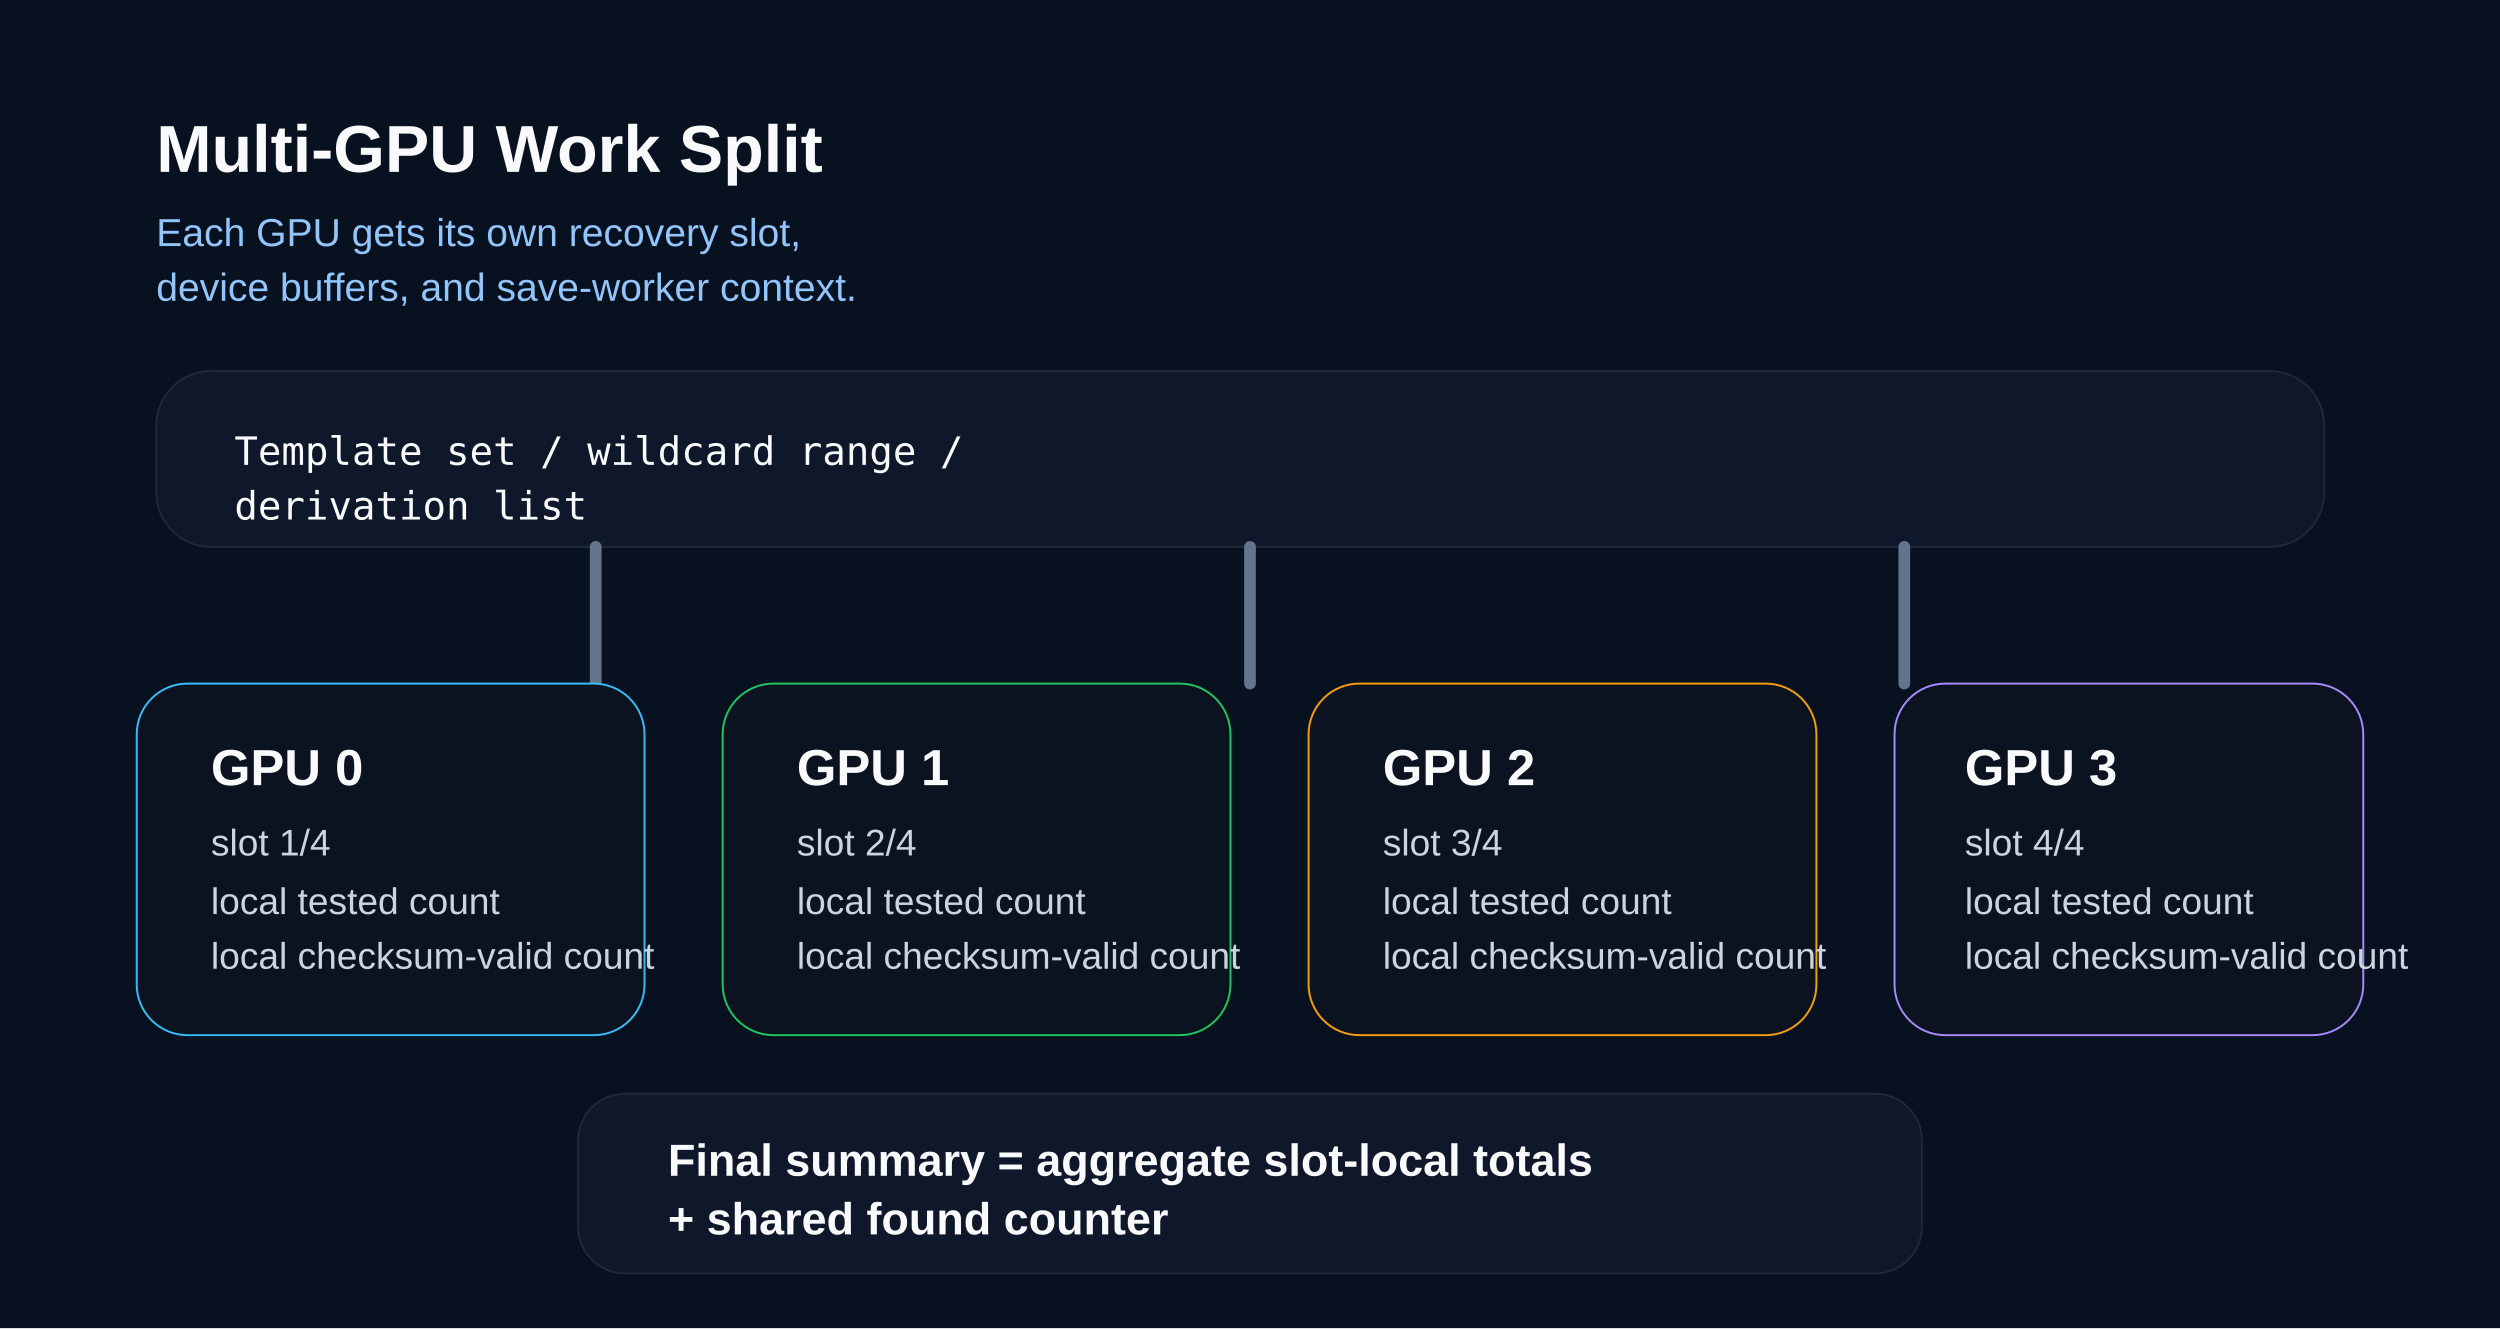
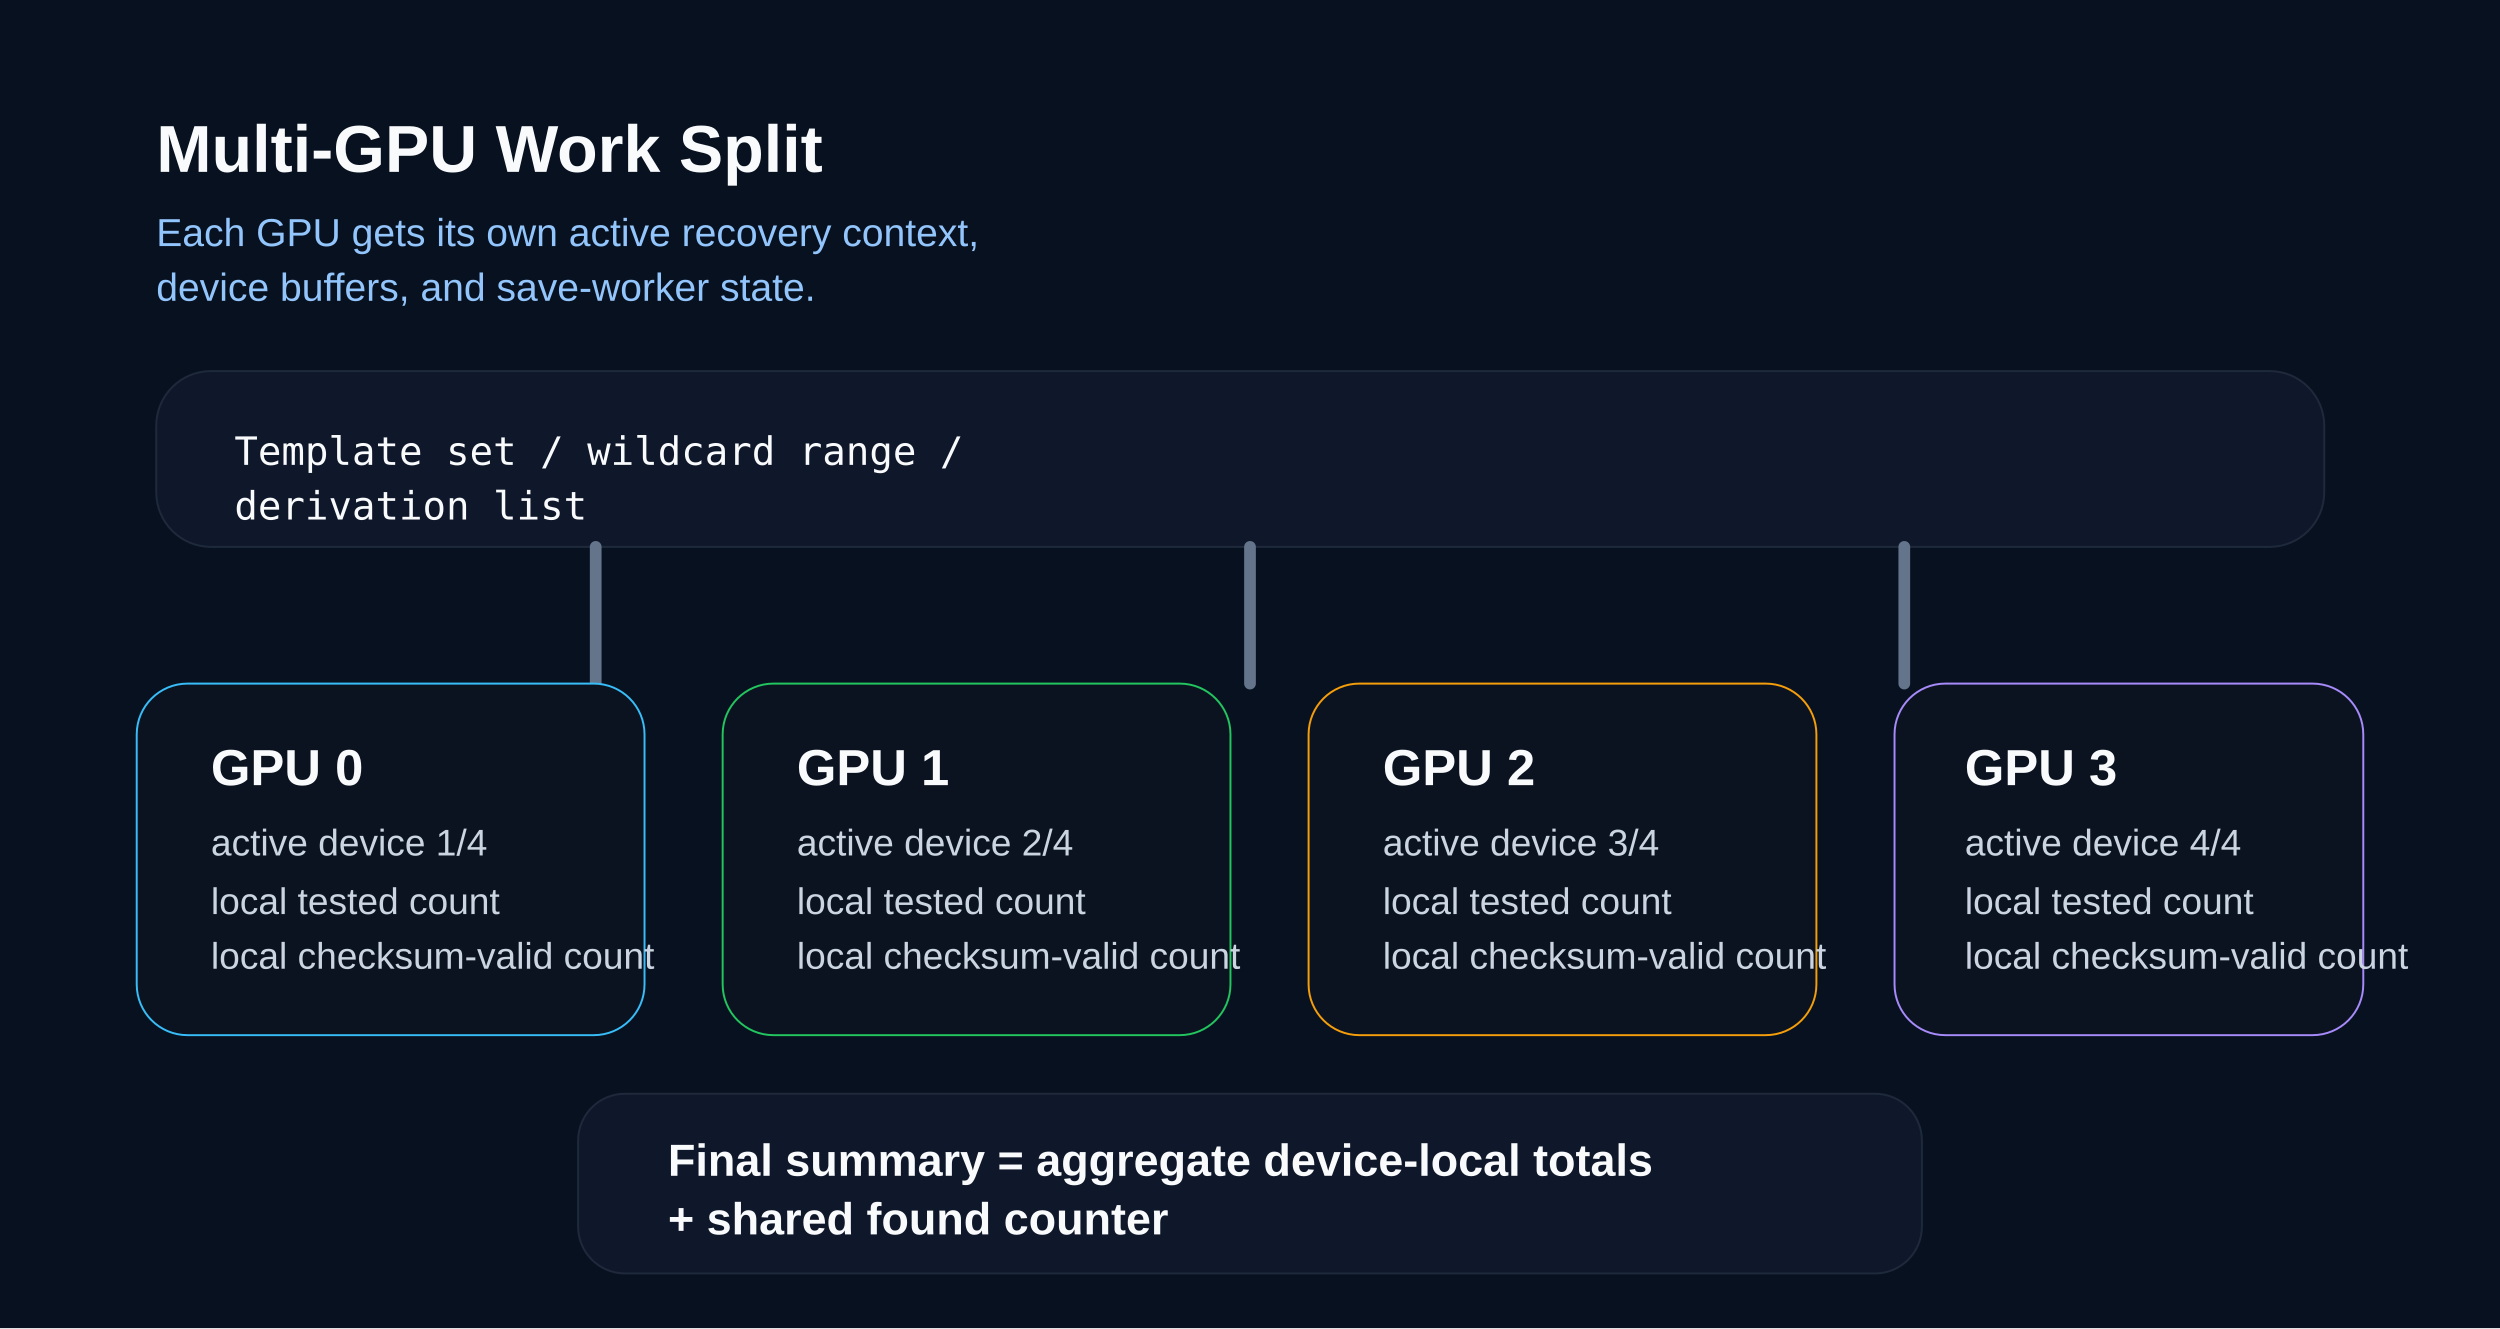
<svg xmlns="http://www.w3.org/2000/svg" width="1280" height="680" viewBox="0 0 1280 680">
  <rect width="1280" height="680" fill="#08111f" />
  <text x="80" y="88" fill="#f8fafc" font-family="Segoe UI, Arial, sans-serif" font-size="34" font-weight="700">Multi-GPU Work Split</text>
-   <text x="80" y="126" fill="#93c5fd" font-family="Segoe UI, Arial, sans-serif" font-size="20">Each GPU gets its own recovery slot,</text>
-   <text x="80" y="154" fill="#93c5fd" font-family="Segoe UI, Arial, sans-serif" font-size="20">device buffers, and save-worker context.</text>
+   <text x="80" y="126" fill="#93c5fd" font-family="Segoe UI, Arial, sans-serif" font-size="20">Each GPU gets its own active recovery context,</text>
+   <text x="80" y="154" fill="#93c5fd" font-family="Segoe UI, Arial, sans-serif" font-size="20">device buffers, and save-worker state.</text>
  <rect x="80" y="190" width="1110" height="90" rx="28" fill="#0f172a" stroke="#1e293b" />
  <text x="120" y="238" fill="#f8fafc" font-family="JetBrains Mono, Consolas, monospace" font-size="20">Template set / wildcard range /</text>
  <text x="120" y="266" fill="#f8fafc" font-family="JetBrains Mono, Consolas, monospace" font-size="20">derivation list</text>
  <path d="M305 280v70" stroke="#64748b" stroke-width="6" stroke-linecap="round" />
  <path d="M640 280v70" stroke="#64748b" stroke-width="6" stroke-linecap="round" />
  <path d="M975 280v70" stroke="#64748b" stroke-width="6" stroke-linecap="round" />
  <g font-family="Segoe UI, Arial, sans-serif">
    <rect x="70" y="350" width="260" height="180" rx="26" fill="#0b1321" stroke="#38bdf8" />
    <text x="108" y="402" fill="#f8fafc" font-size="26" font-weight="700">GPU 0</text>
-     <text x="108" y="438" fill="#cbd5e1" font-size="19">slot 1/4</text>
+     <text x="108" y="438" fill="#cbd5e1" font-size="19">active device 1/4</text>
    <text x="108" y="468" fill="#cbd5e1" font-size="19">local tested count</text>
    <text x="108" y="496" fill="#cbd5e1" font-size="19">local checksum-valid count</text>
    <rect x="370" y="350" width="260" height="180" rx="26" fill="#0b1321" stroke="#22c55e" />
    <text x="408" y="402" fill="#f8fafc" font-size="26" font-weight="700">GPU 1</text>
-     <text x="408" y="438" fill="#cbd5e1" font-size="19">slot 2/4</text>
+     <text x="408" y="438" fill="#cbd5e1" font-size="19">active device 2/4</text>
    <text x="408" y="468" fill="#cbd5e1" font-size="19">local tested count</text>
    <text x="408" y="496" fill="#cbd5e1" font-size="19">local checksum-valid count</text>
    <rect x="670" y="350" width="260" height="180" rx="26" fill="#0b1321" stroke="#f59e0b" />
    <text x="708" y="402" fill="#f8fafc" font-size="26" font-weight="700">GPU 2</text>
-     <text x="708" y="438" fill="#cbd5e1" font-size="19">slot 3/4</text>
+     <text x="708" y="438" fill="#cbd5e1" font-size="19">active device 3/4</text>
    <text x="708" y="468" fill="#cbd5e1" font-size="19">local tested count</text>
    <text x="708" y="496" fill="#cbd5e1" font-size="19">local checksum-valid count</text>
    <rect x="970" y="350" width="240" height="180" rx="26" fill="#0b1321" stroke="#a78bfa" />
    <text x="1006" y="402" fill="#f8fafc" font-size="26" font-weight="700">GPU 3</text>
-     <text x="1006" y="438" fill="#cbd5e1" font-size="19">slot 4/4</text>
+     <text x="1006" y="438" fill="#cbd5e1" font-size="19">active device 4/4</text>
    <text x="1006" y="468" fill="#cbd5e1" font-size="19">local tested count</text>
    <text x="1006" y="496" fill="#cbd5e1" font-size="19">local checksum-valid count</text>
  </g>
  <rect x="296" y="560" width="688" height="92" rx="24" fill="#0f172a" stroke="#1e293b" />
-   <text x="342" y="602" fill="#f8fafc" font-family="Segoe UI, Arial, sans-serif" font-size="23" font-weight="700">Final summary = aggregate slot-local totals</text>
+   <text x="342" y="602" fill="#f8fafc" font-family="Segoe UI, Arial, sans-serif" font-size="23" font-weight="700">Final summary = aggregate device-local totals</text>
  <text x="342" y="632" fill="#f8fafc" font-family="Segoe UI, Arial, sans-serif" font-size="23" font-weight="700">+ shared found counter</text>
</svg>
